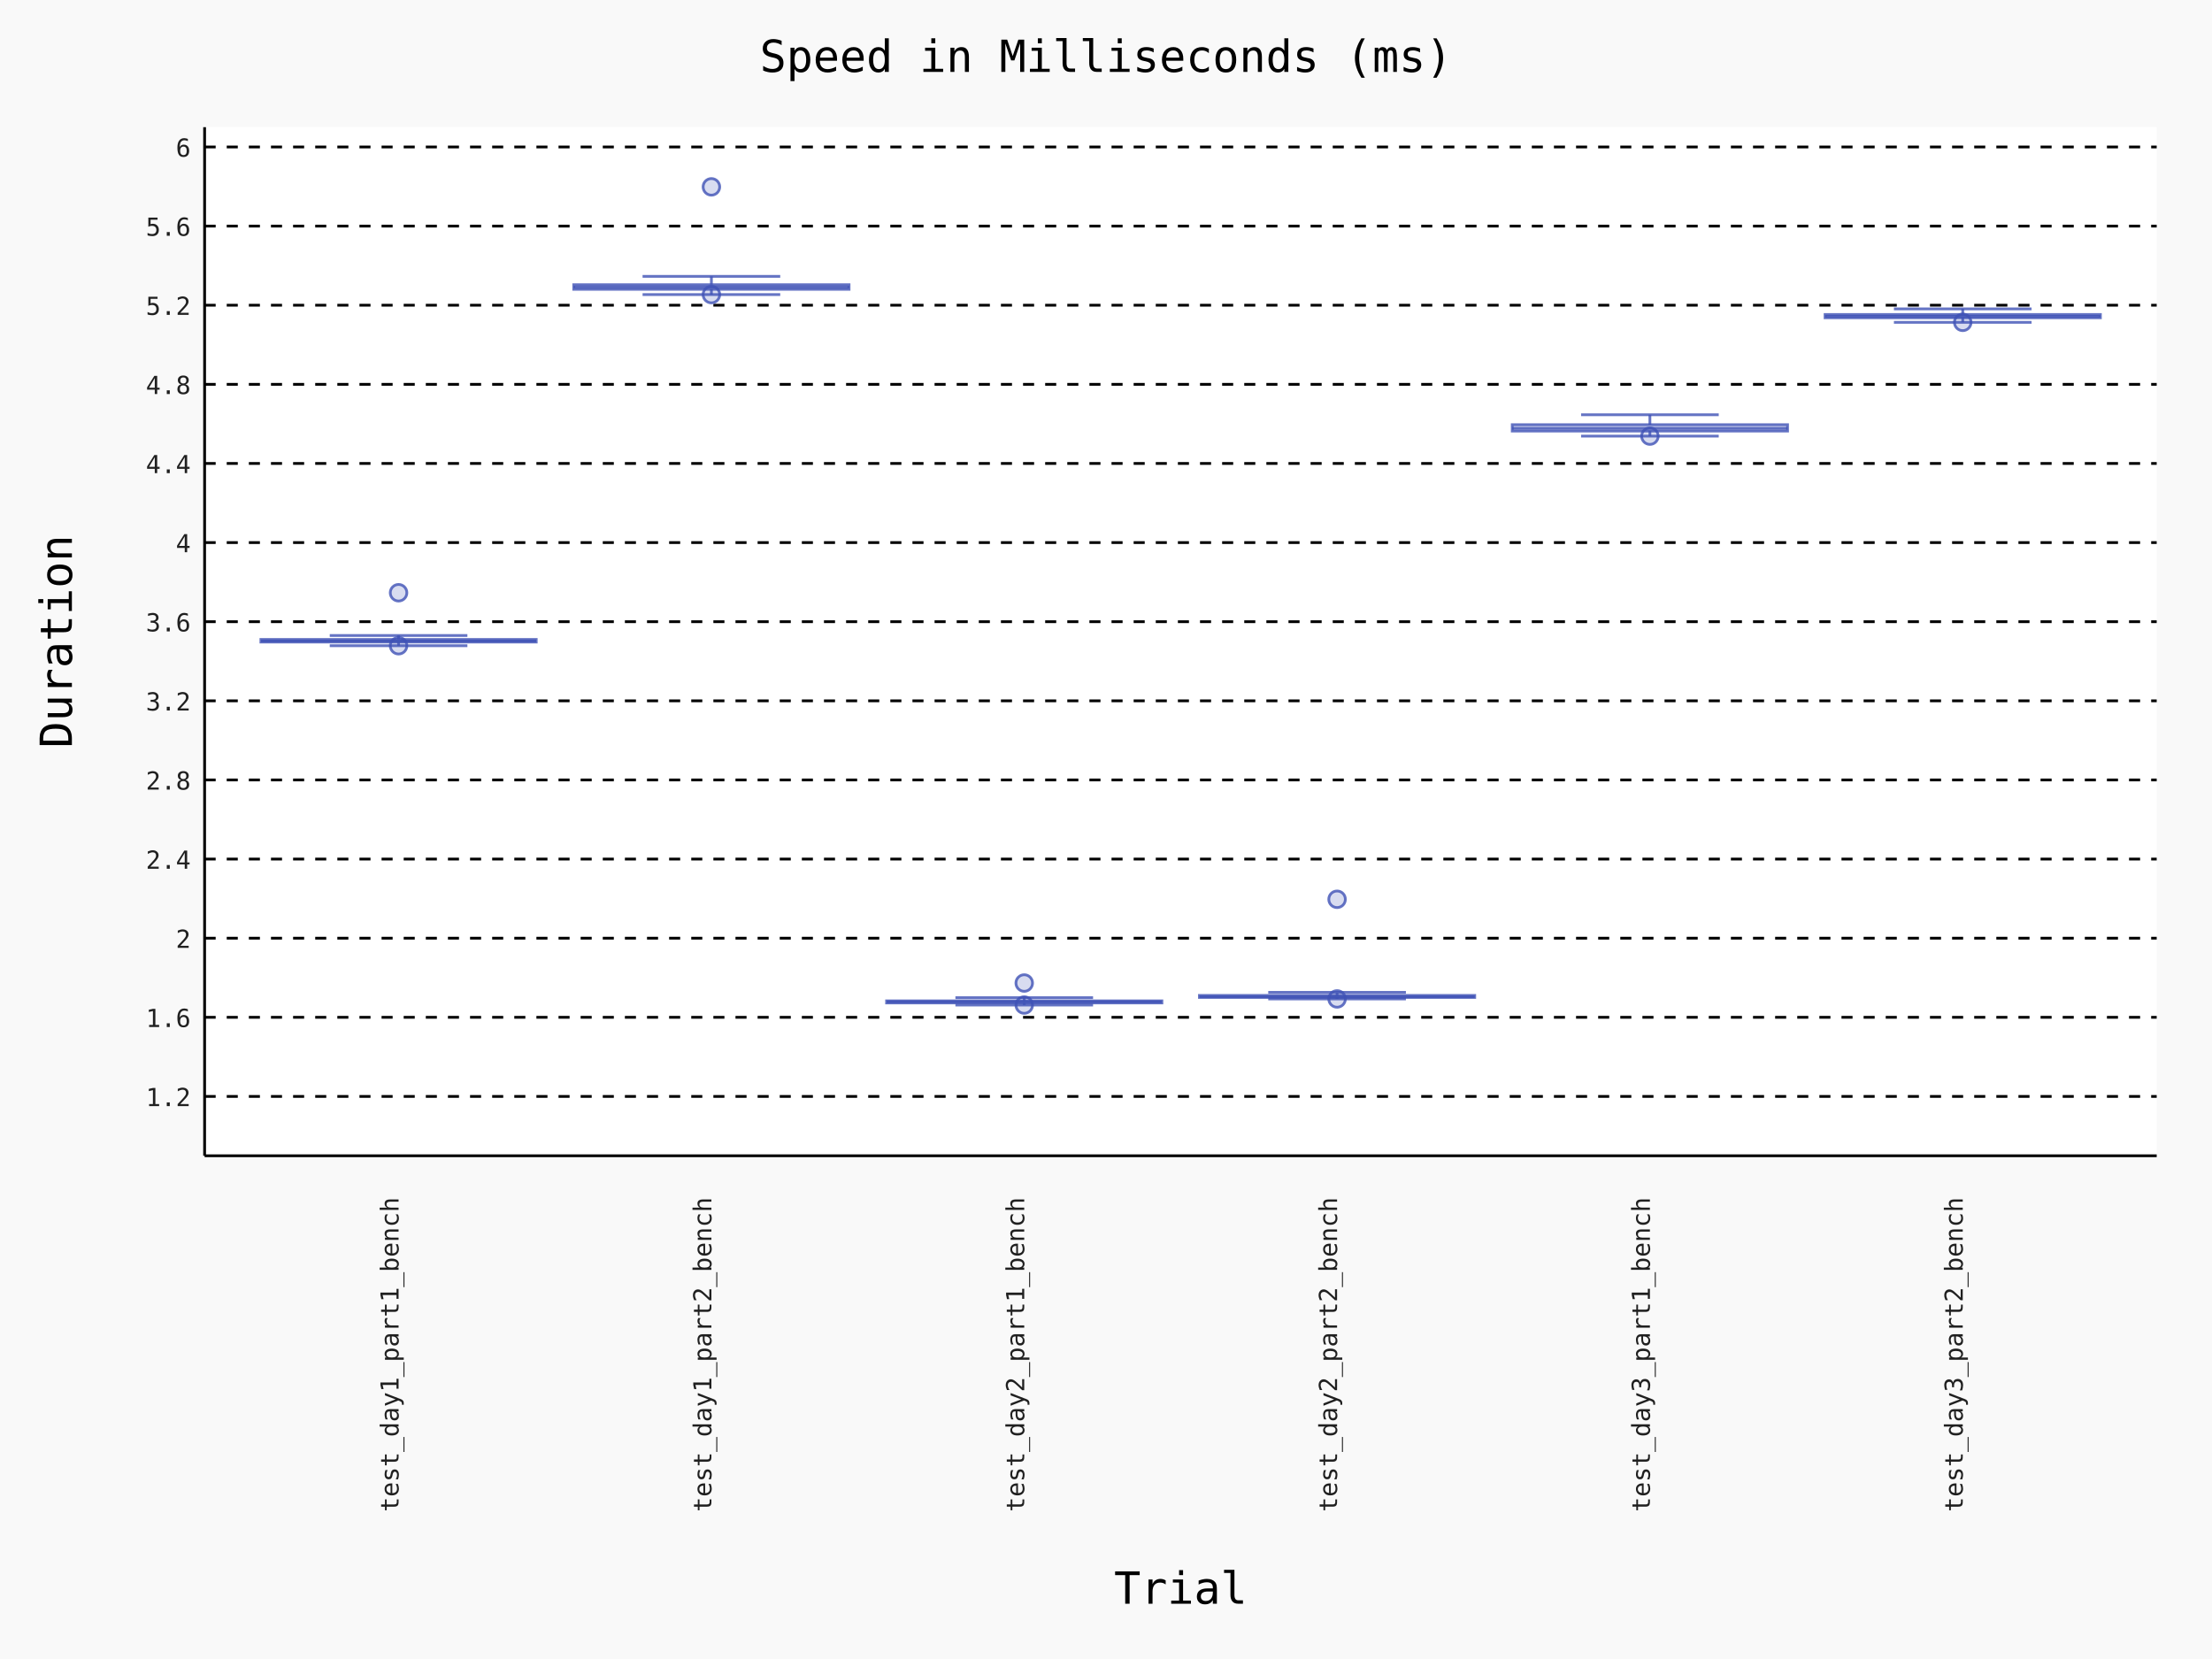
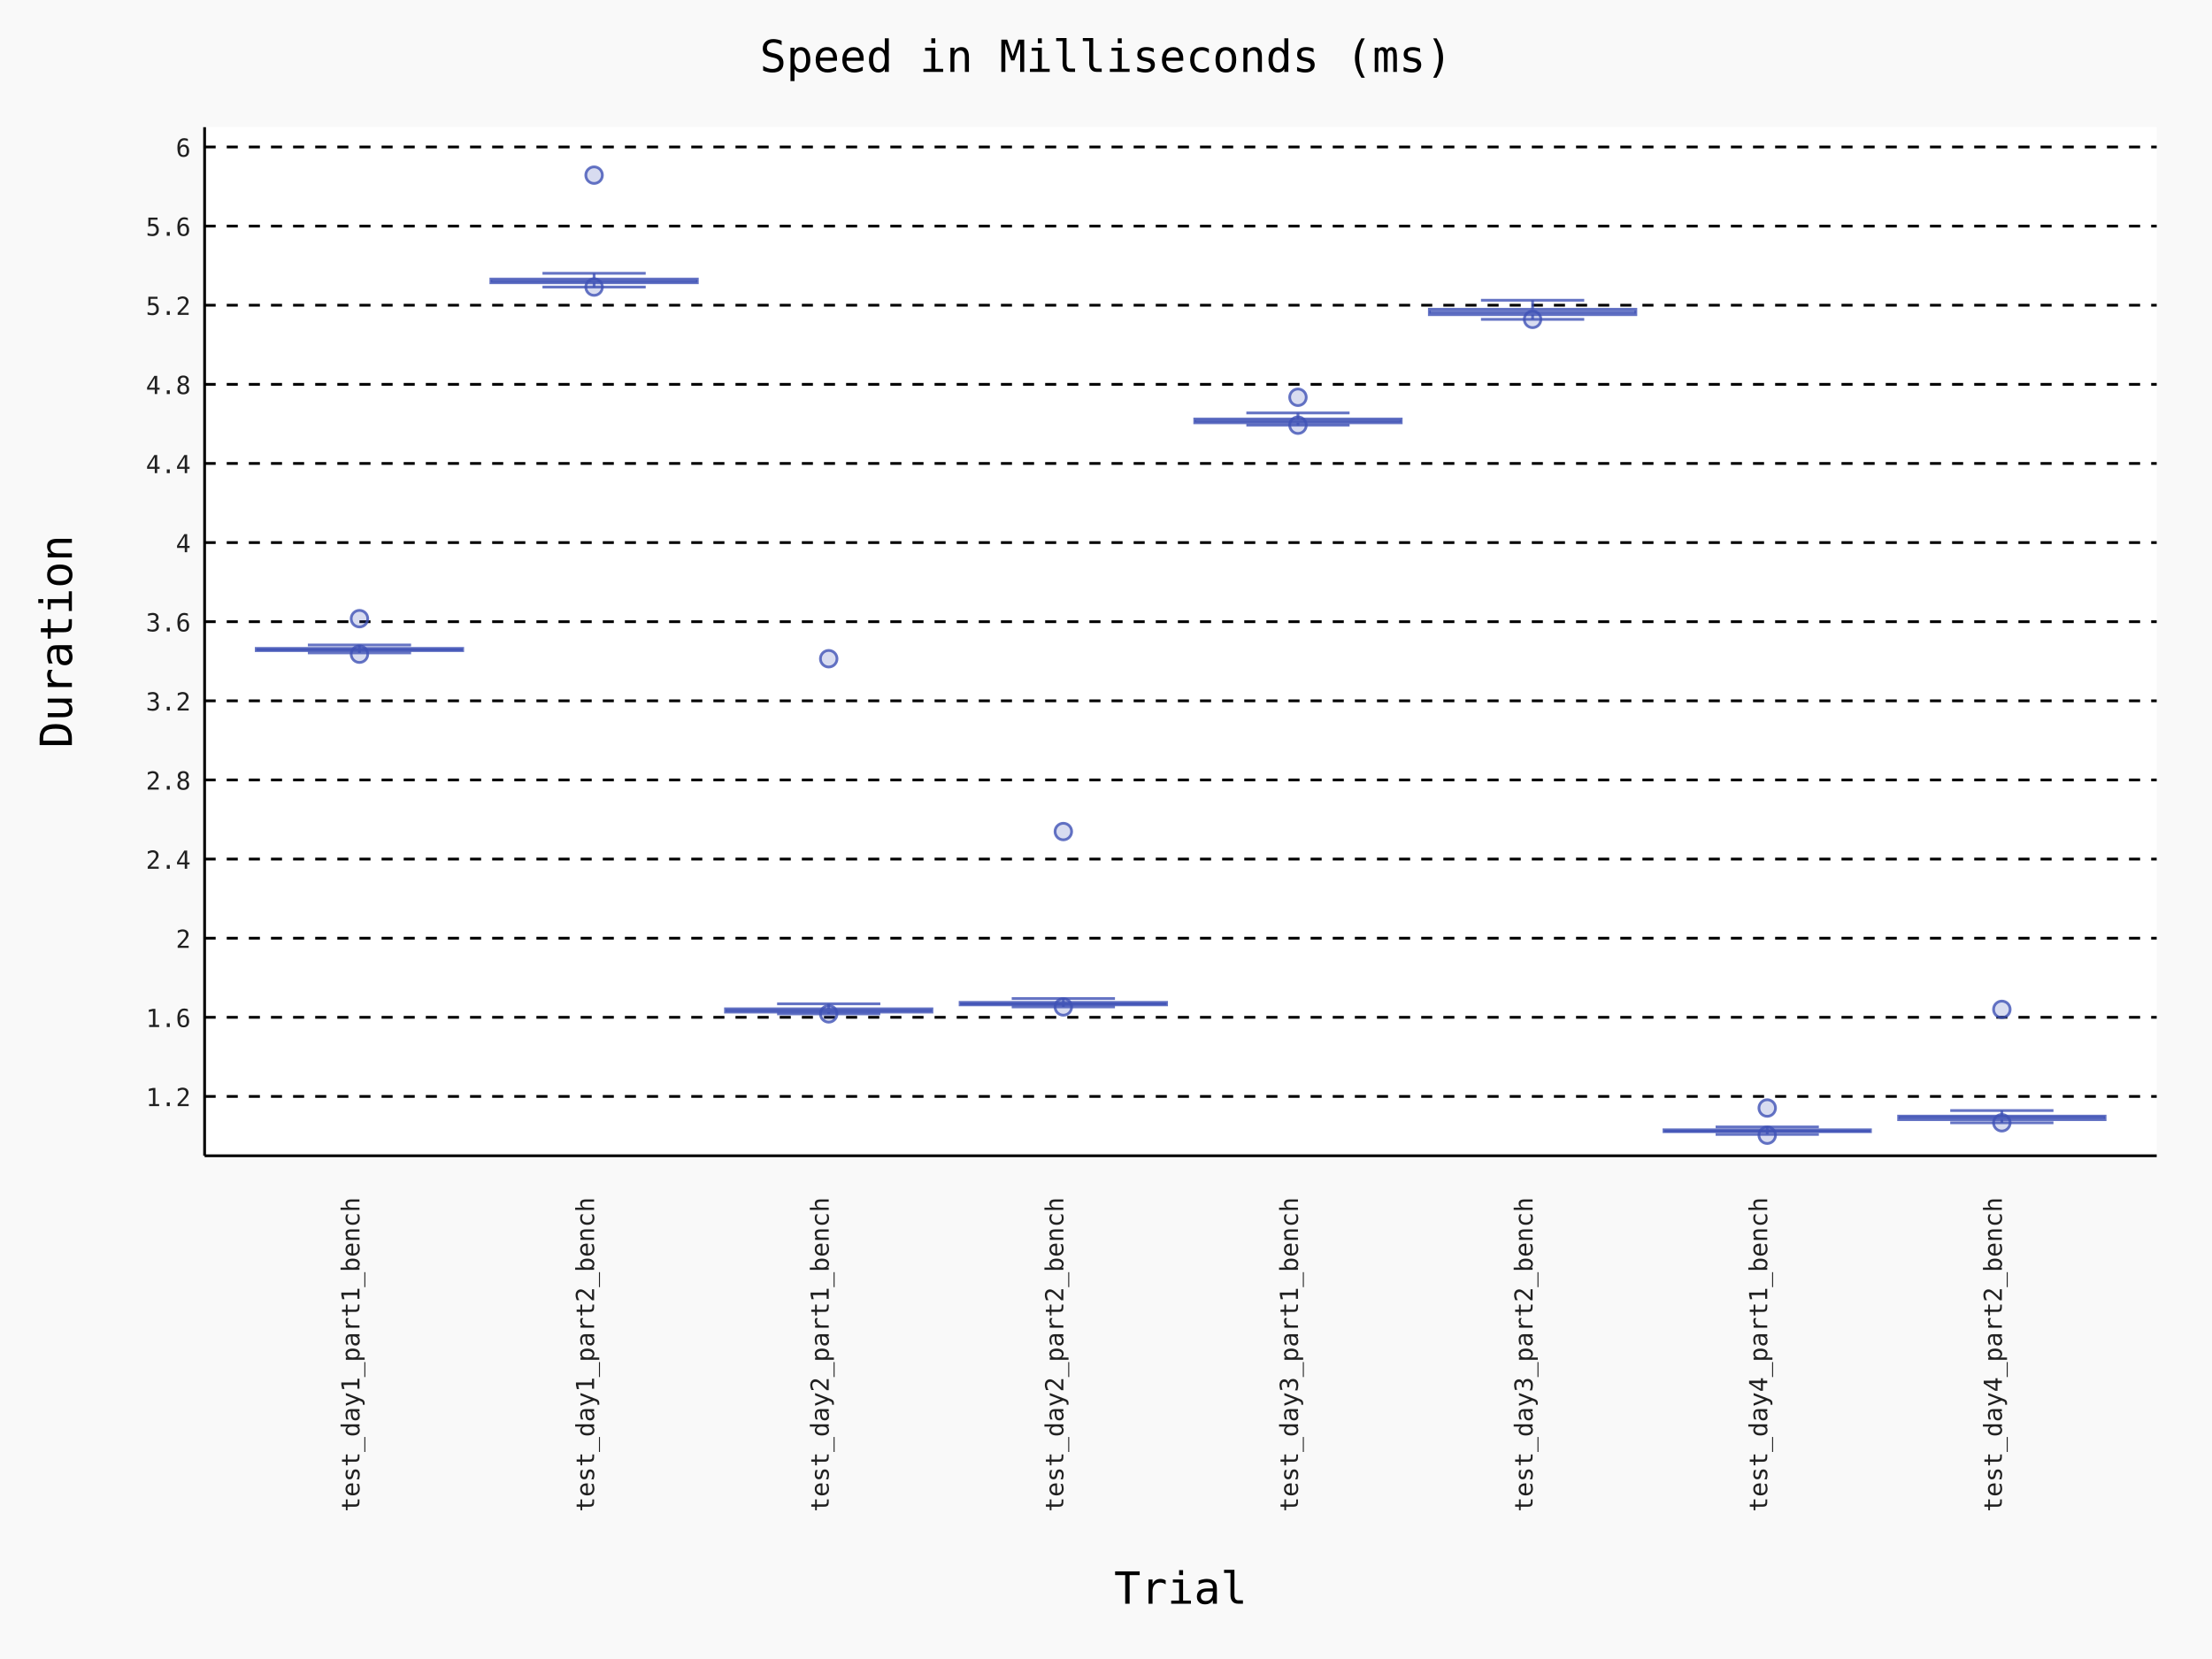
- <svg xmlns="http://www.w3.org/2000/svg" id="chart-b5af793c-88c1-4372-b3ee-028017c2f486" class="pygal-chart" viewBox="0 0 800 600">
+ <svg xmlns="http://www.w3.org/2000/svg" id="chart-a3678dc1-27a0-4e2f-a584-da2033059c73" class="pygal-chart" viewBox="0 0 800 600">
  <defs>
-     <style type="text/css">#chart-b5af793c-88c1-4372-b3ee-028017c2f486{-webkit-user-select:none;-webkit-font-smoothing:antialiased;font-family:Consolas,"Deja Vu Sans Mono","Bitstream Vera Sans Mono","Courier New",monospace}#chart-b5af793c-88c1-4372-b3ee-028017c2f486 .title{font-family:Consolas,"Deja Vu Sans Mono","Bitstream Vera Sans Mono","Courier New",monospace;font-size:16px}#chart-b5af793c-88c1-4372-b3ee-028017c2f486 .legends .legend text{font-family:Consolas,"Deja Vu Sans Mono","Bitstream Vera Sans Mono","Courier New",monospace;font-size:14px}#chart-b5af793c-88c1-4372-b3ee-028017c2f486 .axis text{font-family:Consolas,"Deja Vu Sans Mono","Bitstream Vera Sans Mono","Courier New",monospace;font-size:10px}#chart-b5af793c-88c1-4372-b3ee-028017c2f486 .axis text.major{font-family:Consolas,"Deja Vu Sans Mono","Bitstream Vera Sans Mono","Courier New",monospace;font-size:10px}#chart-b5af793c-88c1-4372-b3ee-028017c2f486 .text-overlay text.value{font-family:Consolas,"Deja Vu Sans Mono","Bitstream Vera Sans Mono","Courier New",monospace;font-size:16px}#chart-b5af793c-88c1-4372-b3ee-028017c2f486 .text-overlay text.label{font-family:Consolas,"Deja Vu Sans Mono","Bitstream Vera Sans Mono","Courier New",monospace;font-size:10px}#chart-b5af793c-88c1-4372-b3ee-028017c2f486 .tooltip{font-family:Consolas,"Deja Vu Sans Mono","Bitstream Vera Sans Mono","Courier New",monospace;font-size:14px}#chart-b5af793c-88c1-4372-b3ee-028017c2f486 text.no_data{font-family:Consolas,"Deja Vu Sans Mono","Bitstream Vera Sans Mono","Courier New",monospace;font-size:64px}
- #chart-b5af793c-88c1-4372-b3ee-028017c2f486{background-color:rgba(249,249,249,1)}#chart-b5af793c-88c1-4372-b3ee-028017c2f486 path,#chart-b5af793c-88c1-4372-b3ee-028017c2f486 line,#chart-b5af793c-88c1-4372-b3ee-028017c2f486 rect,#chart-b5af793c-88c1-4372-b3ee-028017c2f486 circle{-webkit-transition:150ms;-moz-transition:150ms;transition:150ms}#chart-b5af793c-88c1-4372-b3ee-028017c2f486 .graph &gt; .background{fill:rgba(249,249,249,1)}#chart-b5af793c-88c1-4372-b3ee-028017c2f486 .plot &gt; .background{fill:rgba(255,255,255,1)}#chart-b5af793c-88c1-4372-b3ee-028017c2f486 .graph{fill:rgba(0,0,0,.87)}#chart-b5af793c-88c1-4372-b3ee-028017c2f486 text.no_data{fill:rgba(0,0,0,1)}#chart-b5af793c-88c1-4372-b3ee-028017c2f486 .title{fill:rgba(0,0,0,1)}#chart-b5af793c-88c1-4372-b3ee-028017c2f486 .legends .legend text{fill:rgba(0,0,0,.87)}#chart-b5af793c-88c1-4372-b3ee-028017c2f486 .legends .legend:hover text{fill:rgba(0,0,0,1)}#chart-b5af793c-88c1-4372-b3ee-028017c2f486 .axis .line{stroke:rgba(0,0,0,1)}#chart-b5af793c-88c1-4372-b3ee-028017c2f486 .axis .guide.line{stroke:rgba(0,0,0,.54)}#chart-b5af793c-88c1-4372-b3ee-028017c2f486 .axis .major.line{stroke:rgba(0,0,0,.87)}#chart-b5af793c-88c1-4372-b3ee-028017c2f486 .axis text.major{fill:rgba(0,0,0,1)}#chart-b5af793c-88c1-4372-b3ee-028017c2f486 .axis.y .guides:hover .guide.line,#chart-b5af793c-88c1-4372-b3ee-028017c2f486 .line-graph .axis.x .guides:hover .guide.line,#chart-b5af793c-88c1-4372-b3ee-028017c2f486 .stackedline-graph .axis.x .guides:hover .guide.line,#chart-b5af793c-88c1-4372-b3ee-028017c2f486 .xy-graph .axis.x .guides:hover .guide.line{stroke:rgba(0,0,0,1)}#chart-b5af793c-88c1-4372-b3ee-028017c2f486 .axis .guides:hover text{fill:rgba(0,0,0,1)}#chart-b5af793c-88c1-4372-b3ee-028017c2f486 .reactive{fill-opacity:.7;stroke-opacity:.8;stroke-width:1}#chart-b5af793c-88c1-4372-b3ee-028017c2f486 .ci{stroke:rgba(0,0,0,.87)}#chart-b5af793c-88c1-4372-b3ee-028017c2f486 .reactive.active,#chart-b5af793c-88c1-4372-b3ee-028017c2f486 .active .reactive{fill-opacity:.8;stroke-opacity:.9;stroke-width:4}#chart-b5af793c-88c1-4372-b3ee-028017c2f486 .ci .reactive.active{stroke-width:1.5}#chart-b5af793c-88c1-4372-b3ee-028017c2f486 .series text{fill:rgba(0,0,0,1)}#chart-b5af793c-88c1-4372-b3ee-028017c2f486 .tooltip rect{fill:rgba(255,255,255,1);stroke:rgba(0,0,0,1);-webkit-transition:opacity 150ms;-moz-transition:opacity 150ms;transition:opacity 150ms}#chart-b5af793c-88c1-4372-b3ee-028017c2f486 .tooltip .label{fill:rgba(0,0,0,.87)}#chart-b5af793c-88c1-4372-b3ee-028017c2f486 .tooltip .label{fill:rgba(0,0,0,.87)}#chart-b5af793c-88c1-4372-b3ee-028017c2f486 .tooltip .legend{font-size:.8em;fill:rgba(0,0,0,.54)}#chart-b5af793c-88c1-4372-b3ee-028017c2f486 .tooltip .x_label{font-size:.6em;fill:rgba(0,0,0,1)}#chart-b5af793c-88c1-4372-b3ee-028017c2f486 .tooltip .xlink{font-size:.5em;text-decoration:underline}#chart-b5af793c-88c1-4372-b3ee-028017c2f486 .tooltip .value{font-size:1.5em}#chart-b5af793c-88c1-4372-b3ee-028017c2f486 .bound{font-size:.5em}#chart-b5af793c-88c1-4372-b3ee-028017c2f486 .max-value{font-size:.75em;fill:rgba(0,0,0,.54)}#chart-b5af793c-88c1-4372-b3ee-028017c2f486 .map-element{fill:rgba(255,255,255,1);stroke:rgba(0,0,0,.54) !important}#chart-b5af793c-88c1-4372-b3ee-028017c2f486 .map-element .reactive{fill-opacity:inherit;stroke-opacity:inherit}#chart-b5af793c-88c1-4372-b3ee-028017c2f486 .color-0,#chart-b5af793c-88c1-4372-b3ee-028017c2f486 .color-0 a:visited{stroke:#3F51B5;fill:#3F51B5}#chart-b5af793c-88c1-4372-b3ee-028017c2f486 .color-1,#chart-b5af793c-88c1-4372-b3ee-028017c2f486 .color-1 a:visited{stroke:#3F51B5;fill:#3F51B5}#chart-b5af793c-88c1-4372-b3ee-028017c2f486 .color-2,#chart-b5af793c-88c1-4372-b3ee-028017c2f486 .color-2 a:visited{stroke:#3F51B5;fill:#3F51B5}#chart-b5af793c-88c1-4372-b3ee-028017c2f486 .color-3,#chart-b5af793c-88c1-4372-b3ee-028017c2f486 .color-3 a:visited{stroke:#3F51B5;fill:#3F51B5}#chart-b5af793c-88c1-4372-b3ee-028017c2f486 .color-4,#chart-b5af793c-88c1-4372-b3ee-028017c2f486 .color-4 a:visited{stroke:#3F51B5;fill:#3F51B5}#chart-b5af793c-88c1-4372-b3ee-028017c2f486 .color-5,#chart-b5af793c-88c1-4372-b3ee-028017c2f486 .color-5 a:visited{stroke:#3F51B5;fill:#3F51B5}#chart-b5af793c-88c1-4372-b3ee-028017c2f486 .text-overlay .color-0 text{fill:black}#chart-b5af793c-88c1-4372-b3ee-028017c2f486 .text-overlay .color-1 text{fill:black}#chart-b5af793c-88c1-4372-b3ee-028017c2f486 .text-overlay .color-2 text{fill:black}#chart-b5af793c-88c1-4372-b3ee-028017c2f486 .text-overlay .color-3 text{fill:black}#chart-b5af793c-88c1-4372-b3ee-028017c2f486 .text-overlay .color-4 text{fill:black}#chart-b5af793c-88c1-4372-b3ee-028017c2f486 .text-overlay .color-5 text{fill:black}
- #chart-b5af793c-88c1-4372-b3ee-028017c2f486 text.no_data{text-anchor:middle}#chart-b5af793c-88c1-4372-b3ee-028017c2f486 .guide.line{fill:none}#chart-b5af793c-88c1-4372-b3ee-028017c2f486 .centered{text-anchor:middle}#chart-b5af793c-88c1-4372-b3ee-028017c2f486 .title{text-anchor:middle}#chart-b5af793c-88c1-4372-b3ee-028017c2f486 .legends .legend text{fill-opacity:1}#chart-b5af793c-88c1-4372-b3ee-028017c2f486 .axis.x text{text-anchor:middle}#chart-b5af793c-88c1-4372-b3ee-028017c2f486 .axis.x:not(.web) text[transform]{text-anchor:start}#chart-b5af793c-88c1-4372-b3ee-028017c2f486 .axis.x:not(.web) text[transform].backwards{text-anchor:end}#chart-b5af793c-88c1-4372-b3ee-028017c2f486 .axis.y text{text-anchor:end}#chart-b5af793c-88c1-4372-b3ee-028017c2f486 .axis.y text[transform].backwards{text-anchor:start}#chart-b5af793c-88c1-4372-b3ee-028017c2f486 .axis.y2 text{text-anchor:start}#chart-b5af793c-88c1-4372-b3ee-028017c2f486 .axis.y2 text[transform].backwards{text-anchor:end}#chart-b5af793c-88c1-4372-b3ee-028017c2f486 .axis .guide.line{stroke-dasharray:4,4;stroke:black}#chart-b5af793c-88c1-4372-b3ee-028017c2f486 .axis .major.guide.line{stroke-dasharray:6,6;stroke:black}#chart-b5af793c-88c1-4372-b3ee-028017c2f486 .horizontal .axis.y .guide.line,#chart-b5af793c-88c1-4372-b3ee-028017c2f486 .horizontal .axis.y2 .guide.line,#chart-b5af793c-88c1-4372-b3ee-028017c2f486 .vertical .axis.x .guide.line{opacity:0}#chart-b5af793c-88c1-4372-b3ee-028017c2f486 .horizontal .axis.always_show .guide.line,#chart-b5af793c-88c1-4372-b3ee-028017c2f486 .vertical .axis.always_show .guide.line{opacity:1 !important}#chart-b5af793c-88c1-4372-b3ee-028017c2f486 .axis.y .guides:hover .guide.line,#chart-b5af793c-88c1-4372-b3ee-028017c2f486 .axis.y2 .guides:hover .guide.line,#chart-b5af793c-88c1-4372-b3ee-028017c2f486 .axis.x .guides:hover .guide.line{opacity:1}#chart-b5af793c-88c1-4372-b3ee-028017c2f486 .axis .guides:hover text{opacity:1}#chart-b5af793c-88c1-4372-b3ee-028017c2f486 .nofill{fill:none}#chart-b5af793c-88c1-4372-b3ee-028017c2f486 .subtle-fill{fill-opacity:.2}#chart-b5af793c-88c1-4372-b3ee-028017c2f486 .dot{stroke-width:1px;fill-opacity:1;stroke-opacity:1}#chart-b5af793c-88c1-4372-b3ee-028017c2f486 .dot.active{stroke-width:5px}#chart-b5af793c-88c1-4372-b3ee-028017c2f486 .dot.negative{fill:transparent}#chart-b5af793c-88c1-4372-b3ee-028017c2f486 text,#chart-b5af793c-88c1-4372-b3ee-028017c2f486 tspan{stroke:none !important}#chart-b5af793c-88c1-4372-b3ee-028017c2f486 .series text.active{opacity:1}#chart-b5af793c-88c1-4372-b3ee-028017c2f486 .tooltip rect{fill-opacity:.95;stroke-width:.5}#chart-b5af793c-88c1-4372-b3ee-028017c2f486 .tooltip text{fill-opacity:1}#chart-b5af793c-88c1-4372-b3ee-028017c2f486 .showable{visibility:hidden}#chart-b5af793c-88c1-4372-b3ee-028017c2f486 .showable.shown{visibility:visible}#chart-b5af793c-88c1-4372-b3ee-028017c2f486 .gauge-background{fill:rgba(229,229,229,1);stroke:none}#chart-b5af793c-88c1-4372-b3ee-028017c2f486 .bg-lines{stroke:rgba(249,249,249,1);stroke-width:2px}
+     <style type="text/css">#chart-a3678dc1-27a0-4e2f-a584-da2033059c73{-webkit-user-select:none;-webkit-font-smoothing:antialiased;font-family:Consolas,"Deja Vu Sans Mono","Bitstream Vera Sans Mono","Courier New",monospace}#chart-a3678dc1-27a0-4e2f-a584-da2033059c73 .title{font-family:Consolas,"Deja Vu Sans Mono","Bitstream Vera Sans Mono","Courier New",monospace;font-size:16px}#chart-a3678dc1-27a0-4e2f-a584-da2033059c73 .legends .legend text{font-family:Consolas,"Deja Vu Sans Mono","Bitstream Vera Sans Mono","Courier New",monospace;font-size:14px}#chart-a3678dc1-27a0-4e2f-a584-da2033059c73 .axis text{font-family:Consolas,"Deja Vu Sans Mono","Bitstream Vera Sans Mono","Courier New",monospace;font-size:10px}#chart-a3678dc1-27a0-4e2f-a584-da2033059c73 .axis text.major{font-family:Consolas,"Deja Vu Sans Mono","Bitstream Vera Sans Mono","Courier New",monospace;font-size:10px}#chart-a3678dc1-27a0-4e2f-a584-da2033059c73 .text-overlay text.value{font-family:Consolas,"Deja Vu Sans Mono","Bitstream Vera Sans Mono","Courier New",monospace;font-size:16px}#chart-a3678dc1-27a0-4e2f-a584-da2033059c73 .text-overlay text.label{font-family:Consolas,"Deja Vu Sans Mono","Bitstream Vera Sans Mono","Courier New",monospace;font-size:10px}#chart-a3678dc1-27a0-4e2f-a584-da2033059c73 .tooltip{font-family:Consolas,"Deja Vu Sans Mono","Bitstream Vera Sans Mono","Courier New",monospace;font-size:14px}#chart-a3678dc1-27a0-4e2f-a584-da2033059c73 text.no_data{font-family:Consolas,"Deja Vu Sans Mono","Bitstream Vera Sans Mono","Courier New",monospace;font-size:64px}
+ #chart-a3678dc1-27a0-4e2f-a584-da2033059c73{background-color:rgba(249,249,249,1)}#chart-a3678dc1-27a0-4e2f-a584-da2033059c73 path,#chart-a3678dc1-27a0-4e2f-a584-da2033059c73 line,#chart-a3678dc1-27a0-4e2f-a584-da2033059c73 rect,#chart-a3678dc1-27a0-4e2f-a584-da2033059c73 circle{-webkit-transition:150ms;-moz-transition:150ms;transition:150ms}#chart-a3678dc1-27a0-4e2f-a584-da2033059c73 .graph &gt; .background{fill:rgba(249,249,249,1)}#chart-a3678dc1-27a0-4e2f-a584-da2033059c73 .plot &gt; .background{fill:rgba(255,255,255,1)}#chart-a3678dc1-27a0-4e2f-a584-da2033059c73 .graph{fill:rgba(0,0,0,.87)}#chart-a3678dc1-27a0-4e2f-a584-da2033059c73 text.no_data{fill:rgba(0,0,0,1)}#chart-a3678dc1-27a0-4e2f-a584-da2033059c73 .title{fill:rgba(0,0,0,1)}#chart-a3678dc1-27a0-4e2f-a584-da2033059c73 .legends .legend text{fill:rgba(0,0,0,.87)}#chart-a3678dc1-27a0-4e2f-a584-da2033059c73 .legends .legend:hover text{fill:rgba(0,0,0,1)}#chart-a3678dc1-27a0-4e2f-a584-da2033059c73 .axis .line{stroke:rgba(0,0,0,1)}#chart-a3678dc1-27a0-4e2f-a584-da2033059c73 .axis .guide.line{stroke:rgba(0,0,0,.54)}#chart-a3678dc1-27a0-4e2f-a584-da2033059c73 .axis .major.line{stroke:rgba(0,0,0,.87)}#chart-a3678dc1-27a0-4e2f-a584-da2033059c73 .axis text.major{fill:rgba(0,0,0,1)}#chart-a3678dc1-27a0-4e2f-a584-da2033059c73 .axis.y .guides:hover .guide.line,#chart-a3678dc1-27a0-4e2f-a584-da2033059c73 .line-graph .axis.x .guides:hover .guide.line,#chart-a3678dc1-27a0-4e2f-a584-da2033059c73 .stackedline-graph .axis.x .guides:hover .guide.line,#chart-a3678dc1-27a0-4e2f-a584-da2033059c73 .xy-graph .axis.x .guides:hover .guide.line{stroke:rgba(0,0,0,1)}#chart-a3678dc1-27a0-4e2f-a584-da2033059c73 .axis .guides:hover text{fill:rgba(0,0,0,1)}#chart-a3678dc1-27a0-4e2f-a584-da2033059c73 .reactive{fill-opacity:.7;stroke-opacity:.8;stroke-width:1}#chart-a3678dc1-27a0-4e2f-a584-da2033059c73 .ci{stroke:rgba(0,0,0,.87)}#chart-a3678dc1-27a0-4e2f-a584-da2033059c73 .reactive.active,#chart-a3678dc1-27a0-4e2f-a584-da2033059c73 .active .reactive{fill-opacity:.8;stroke-opacity:.9;stroke-width:4}#chart-a3678dc1-27a0-4e2f-a584-da2033059c73 .ci .reactive.active{stroke-width:1.5}#chart-a3678dc1-27a0-4e2f-a584-da2033059c73 .series text{fill:rgba(0,0,0,1)}#chart-a3678dc1-27a0-4e2f-a584-da2033059c73 .tooltip rect{fill:rgba(255,255,255,1);stroke:rgba(0,0,0,1);-webkit-transition:opacity 150ms;-moz-transition:opacity 150ms;transition:opacity 150ms}#chart-a3678dc1-27a0-4e2f-a584-da2033059c73 .tooltip .label{fill:rgba(0,0,0,.87)}#chart-a3678dc1-27a0-4e2f-a584-da2033059c73 .tooltip .label{fill:rgba(0,0,0,.87)}#chart-a3678dc1-27a0-4e2f-a584-da2033059c73 .tooltip .legend{font-size:.8em;fill:rgba(0,0,0,.54)}#chart-a3678dc1-27a0-4e2f-a584-da2033059c73 .tooltip .x_label{font-size:.6em;fill:rgba(0,0,0,1)}#chart-a3678dc1-27a0-4e2f-a584-da2033059c73 .tooltip .xlink{font-size:.5em;text-decoration:underline}#chart-a3678dc1-27a0-4e2f-a584-da2033059c73 .tooltip .value{font-size:1.5em}#chart-a3678dc1-27a0-4e2f-a584-da2033059c73 .bound{font-size:.5em}#chart-a3678dc1-27a0-4e2f-a584-da2033059c73 .max-value{font-size:.75em;fill:rgba(0,0,0,.54)}#chart-a3678dc1-27a0-4e2f-a584-da2033059c73 .map-element{fill:rgba(255,255,255,1);stroke:rgba(0,0,0,.54) !important}#chart-a3678dc1-27a0-4e2f-a584-da2033059c73 .map-element .reactive{fill-opacity:inherit;stroke-opacity:inherit}#chart-a3678dc1-27a0-4e2f-a584-da2033059c73 .color-0,#chart-a3678dc1-27a0-4e2f-a584-da2033059c73 .color-0 a:visited{stroke:#3F51B5;fill:#3F51B5}#chart-a3678dc1-27a0-4e2f-a584-da2033059c73 .color-1,#chart-a3678dc1-27a0-4e2f-a584-da2033059c73 .color-1 a:visited{stroke:#3F51B5;fill:#3F51B5}#chart-a3678dc1-27a0-4e2f-a584-da2033059c73 .color-2,#chart-a3678dc1-27a0-4e2f-a584-da2033059c73 .color-2 a:visited{stroke:#3F51B5;fill:#3F51B5}#chart-a3678dc1-27a0-4e2f-a584-da2033059c73 .color-3,#chart-a3678dc1-27a0-4e2f-a584-da2033059c73 .color-3 a:visited{stroke:#3F51B5;fill:#3F51B5}#chart-a3678dc1-27a0-4e2f-a584-da2033059c73 .color-4,#chart-a3678dc1-27a0-4e2f-a584-da2033059c73 .color-4 a:visited{stroke:#3F51B5;fill:#3F51B5}#chart-a3678dc1-27a0-4e2f-a584-da2033059c73 .color-5,#chart-a3678dc1-27a0-4e2f-a584-da2033059c73 .color-5 a:visited{stroke:#3F51B5;fill:#3F51B5}#chart-a3678dc1-27a0-4e2f-a584-da2033059c73 .color-6,#chart-a3678dc1-27a0-4e2f-a584-da2033059c73 .color-6 a:visited{stroke:#3F51B5;fill:#3F51B5}#chart-a3678dc1-27a0-4e2f-a584-da2033059c73 .color-7,#chart-a3678dc1-27a0-4e2f-a584-da2033059c73 .color-7 a:visited{stroke:#3F51B5;fill:#3F51B5}#chart-a3678dc1-27a0-4e2f-a584-da2033059c73 .text-overlay .color-0 text{fill:black}#chart-a3678dc1-27a0-4e2f-a584-da2033059c73 .text-overlay .color-1 text{fill:black}#chart-a3678dc1-27a0-4e2f-a584-da2033059c73 .text-overlay .color-2 text{fill:black}#chart-a3678dc1-27a0-4e2f-a584-da2033059c73 .text-overlay .color-3 text{fill:black}#chart-a3678dc1-27a0-4e2f-a584-da2033059c73 .text-overlay .color-4 text{fill:black}#chart-a3678dc1-27a0-4e2f-a584-da2033059c73 .text-overlay .color-5 text{fill:black}#chart-a3678dc1-27a0-4e2f-a584-da2033059c73 .text-overlay .color-6 text{fill:black}#chart-a3678dc1-27a0-4e2f-a584-da2033059c73 .text-overlay .color-7 text{fill:black}
+ #chart-a3678dc1-27a0-4e2f-a584-da2033059c73 text.no_data{text-anchor:middle}#chart-a3678dc1-27a0-4e2f-a584-da2033059c73 .guide.line{fill:none}#chart-a3678dc1-27a0-4e2f-a584-da2033059c73 .centered{text-anchor:middle}#chart-a3678dc1-27a0-4e2f-a584-da2033059c73 .title{text-anchor:middle}#chart-a3678dc1-27a0-4e2f-a584-da2033059c73 .legends .legend text{fill-opacity:1}#chart-a3678dc1-27a0-4e2f-a584-da2033059c73 .axis.x text{text-anchor:middle}#chart-a3678dc1-27a0-4e2f-a584-da2033059c73 .axis.x:not(.web) text[transform]{text-anchor:start}#chart-a3678dc1-27a0-4e2f-a584-da2033059c73 .axis.x:not(.web) text[transform].backwards{text-anchor:end}#chart-a3678dc1-27a0-4e2f-a584-da2033059c73 .axis.y text{text-anchor:end}#chart-a3678dc1-27a0-4e2f-a584-da2033059c73 .axis.y text[transform].backwards{text-anchor:start}#chart-a3678dc1-27a0-4e2f-a584-da2033059c73 .axis.y2 text{text-anchor:start}#chart-a3678dc1-27a0-4e2f-a584-da2033059c73 .axis.y2 text[transform].backwards{text-anchor:end}#chart-a3678dc1-27a0-4e2f-a584-da2033059c73 .axis .guide.line{stroke-dasharray:4,4;stroke:black}#chart-a3678dc1-27a0-4e2f-a584-da2033059c73 .axis .major.guide.line{stroke-dasharray:6,6;stroke:black}#chart-a3678dc1-27a0-4e2f-a584-da2033059c73 .horizontal .axis.y .guide.line,#chart-a3678dc1-27a0-4e2f-a584-da2033059c73 .horizontal .axis.y2 .guide.line,#chart-a3678dc1-27a0-4e2f-a584-da2033059c73 .vertical .axis.x .guide.line{opacity:0}#chart-a3678dc1-27a0-4e2f-a584-da2033059c73 .horizontal .axis.always_show .guide.line,#chart-a3678dc1-27a0-4e2f-a584-da2033059c73 .vertical .axis.always_show .guide.line{opacity:1 !important}#chart-a3678dc1-27a0-4e2f-a584-da2033059c73 .axis.y .guides:hover .guide.line,#chart-a3678dc1-27a0-4e2f-a584-da2033059c73 .axis.y2 .guides:hover .guide.line,#chart-a3678dc1-27a0-4e2f-a584-da2033059c73 .axis.x .guides:hover .guide.line{opacity:1}#chart-a3678dc1-27a0-4e2f-a584-da2033059c73 .axis .guides:hover text{opacity:1}#chart-a3678dc1-27a0-4e2f-a584-da2033059c73 .nofill{fill:none}#chart-a3678dc1-27a0-4e2f-a584-da2033059c73 .subtle-fill{fill-opacity:.2}#chart-a3678dc1-27a0-4e2f-a584-da2033059c73 .dot{stroke-width:1px;fill-opacity:1;stroke-opacity:1}#chart-a3678dc1-27a0-4e2f-a584-da2033059c73 .dot.active{stroke-width:5px}#chart-a3678dc1-27a0-4e2f-a584-da2033059c73 .dot.negative{fill:transparent}#chart-a3678dc1-27a0-4e2f-a584-da2033059c73 text,#chart-a3678dc1-27a0-4e2f-a584-da2033059c73 tspan{stroke:none !important}#chart-a3678dc1-27a0-4e2f-a584-da2033059c73 .series text.active{opacity:1}#chart-a3678dc1-27a0-4e2f-a584-da2033059c73 .tooltip rect{fill-opacity:.95;stroke-width:.5}#chart-a3678dc1-27a0-4e2f-a584-da2033059c73 .tooltip text{fill-opacity:1}#chart-a3678dc1-27a0-4e2f-a584-da2033059c73 .showable{visibility:hidden}#chart-a3678dc1-27a0-4e2f-a584-da2033059c73 .showable.shown{visibility:visible}#chart-a3678dc1-27a0-4e2f-a584-da2033059c73 .gauge-background{fill:rgba(229,229,229,1);stroke:none}#chart-a3678dc1-27a0-4e2f-a584-da2033059c73 .bg-lines{stroke:rgba(249,249,249,1);stroke-width:2px}
.tooltip .value{font-size:1em !important}.axis text{font-size:9px !important}</style>
  </defs>
  <g class="graph custombox-graph vertical">
    <rect x="0" y="0" width="800" height="600" class="background" />
    <g transform="translate(74, 46)" class="plot">
      <rect x="0" y="0" width="706.0" height="372.0" class="background" />
      <g class="axis y always_show">
        <path d="M0 372 h706" class="line" />
        <g class="guides">
          <path d="M0 350.538 h706" class="guide line" />
          <text x="-5" y="354.038" class="">1.2</text>
        </g>
        <g class="guides">
          <path d="M0 321.923 h706" class="guide line" />
          <text x="-5" y="325.423" class="">1.6</text>
        </g>
        <g class="guides">
          <path d="M0 293.308 h706" class="guide line" />
          <text x="-5" y="296.808" class="">2</text>
        </g>
        <g class="guides">
          <path d="M0 264.692 h706" class="guide line" />
          <text x="-5" y="268.192" class="">2.4</text>
        </g>
        <g class="guides">
          <path d="M0 236.077 h706" class="guide line" />
          <text x="-5" y="239.577" class="">2.8</text>
        </g>
        <g class="guides">
          <path d="M0 207.462 h706" class="guide line" />
          <text x="-5" y="210.962" class="">3.2</text>
        </g>
        <g class="guides">
          <path d="M0 178.846 h706" class="guide line" />
          <text x="-5" y="182.346" class="">3.6</text>
        </g>
        <g class="guides">
          <path d="M0 150.231 h706" class="guide line" />
          <text x="-5" y="153.731" class="">4</text>
        </g>
        <g class="guides">
          <path d="M0 121.615 h706" class="guide line" />
          <text x="-5" y="125.115" class="">4.4</text>
        </g>
        <g class="guides">
          <path d="M0 93 h706" class="guide line" />
          <text x="-5" y="96.5" class="">4.8</text>
        </g>
        <g class="guides">
          <path d="M0 64.385 h706" class="guide line" />
          <text x="-5" y="67.885" class="">5.2</text>
        </g>
        <g class="guides">
          <path d="M0 35.769 h706" class="guide line" />
          <text x="-5" y="39.269" class="">5.6</text>
        </g>
        <g class="guides">
          <path d="M0 7.154 h706" class="guide line" />
          <text x="-5" y="10.654" class="">6</text>
        </g>
      </g>
      <g class="axis x">
        <path d="M0 0 v372" class="line" />
        <g class="guides">
-           <path d="M70.147 0 v372" class="guide line" />
-           <text x="70.147" y="387.0" class="backwards" transform="rotate(270 70.14744 387)">test_day1_part1_bench</text>
-         </g>
-         <g class="guides">
-           <path d="M183.288 0 v372" class="guide line" />
-           <text x="183.288" y="387.0" class="backwards" transform="rotate(270 183.2885 387)">test_day1_part2_bench</text>
-         </g>
-         <g class="guides">
-           <path d="M296.429 0 v372" class="guide line" />
-           <text x="296.429" y="387.0" class="backwards" transform="rotate(270 296.4295 387)">test_day2_part1_bench</text>
-         </g>
-         <g class="guides">
-           <path d="M409.571 0 v372" class="guide line" />
-           <text x="409.571" y="387.0" class="backwards" transform="rotate(270 409.5705 387)">test_day2_part2_bench</text>
-         </g>
-         <g class="guides">
-           <path d="M522.712 0 v372" class="guide line" />
-           <text x="522.712" y="387.0" class="backwards" transform="rotate(270 522.7115 387)">test_day3_part1_bench</text>
-         </g>
-         <g class="guides">
-           <path d="M635.853 0 v372" class="guide line" />
-           <text x="635.853" y="387.0" class="backwards" transform="rotate(270 635.8526 387)">test_day3_part2_bench</text>
+           <path d="M56.005 0 v372" class="guide line" />
+           <text x="56.005" y="387.0" class="backwards" transform="rotate(270 56.00481 387)">test_day1_part1_bench</text>
+         </g>
+         <g class="guides">
+           <path d="M140.861 0 v372" class="guide line" />
+           <text x="140.861" y="387.0" class="backwards" transform="rotate(270 140.8606 387)">test_day1_part2_bench</text>
+         </g>
+         <g class="guides">
+           <path d="M225.716 0 v372" class="guide line" />
+           <text x="225.716" y="387.0" class="backwards" transform="rotate(270 225.7163 387)">test_day2_part1_bench</text>
+         </g>
+         <g class="guides">
+           <path d="M310.572 0 v372" class="guide line" />
+           <text x="310.572" y="387.0" class="backwards" transform="rotate(270 310.5721 387)">test_day2_part2_bench</text>
+         </g>
+         <g class="guides">
+           <path d="M395.428 0 v372" class="guide line" />
+           <text x="395.428" y="387.0" class="backwards" transform="rotate(270 395.4279 387)">test_day3_part1_bench</text>
+         </g>
+         <g class="guides">
+           <path d="M480.284 0 v372" class="guide line" />
+           <text x="480.284" y="387.0" class="backwards" transform="rotate(270 480.2837 387)">test_day3_part2_bench</text>
+         </g>
+         <g class="guides">
+           <path d="M565.139 0 v372" class="guide line" />
+           <text x="565.139" y="387.0" class="backwards" transform="rotate(270 565.1394 387)">test_day4_part1_bench</text>
+         </g>
+         <g class="guides">
+           <path d="M649.995 0 v372" class="guide line" />
+           <text x="649.995" y="387.0" class="backwards" transform="rotate(270 649.9952 387)">test_day4_part2_bench</text>
        </g>
      </g>
      <g class="series serie-0 color-0">
        <g class="boxes">
          <g class="box">
-             <path stroke-width="3" d="M45.256 187.534 L95.038 187.534" class="reactive tooltip-trigger" />
-             <path stroke-width="3" d="M20.365 185.8 L119.929 185.8" class="reactive tooltip-trigger" />
-             <path stroke-width="3" d="M45.256 183.837 L95.038 183.837" class="reactive tooltip-trigger" />
-             <path stroke-width="2" d="M70.147 187.534 L70.147 186.208" class="reactive tooltip-trigger" />
-             <path stroke-width="2" d="M70.147 183.837 L70.147 185.269" class="reactive tooltip-trigger" />
-             <rect x="20.365" y="185.269" height="0.939" width="99.564" class="subtle-fill reactive tooltip-trigger" />
-             <circle cx="70.147" cy="187.534" r="3" class="subtle-fill reactive tooltip-trigger" />
-             <circle cx="70.147" cy="168.374" r="3" class="subtle-fill reactive tooltip-trigger" />
+             <path stroke-width="3" d="M37.337 190.123 L74.673 190.123" class="reactive tooltip-trigger" />
+             <path stroke-width="3" d="M18.668 188.945 L93.341 188.945" class="reactive tooltip-trigger" />
+             <path stroke-width="3" d="M37.337 187.27 L74.673 187.27" class="reactive tooltip-trigger" />
+             <path stroke-width="2" d="M56.005 190.123 L56.005 189.309" class="reactive tooltip-trigger" />
+             <path stroke-width="2" d="M56.005 187.27 L56.005 188.5" class="reactive tooltip-trigger" />
+             <rect x="18.668" y="188.5" height="0.808" width="74.673" class="subtle-fill reactive tooltip-trigger" />
+             <circle cx="56.005" cy="190.587" r="3" class="subtle-fill reactive tooltip-trigger" />
+             <circle cx="56.005" cy="177.749" r="3" class="subtle-fill reactive tooltip-trigger" />
          </g>
        </g>
      </g>
      <g class="series serie-1 color-1">
        <g class="boxes">
          <g class="box">
-             <path stroke-width="3" d="M158.397 60.538 L208.179 60.538" class="reactive tooltip-trigger" />
-             <path stroke-width="3" d="M133.506 57.853 L233.071 57.853" class="reactive tooltip-trigger" />
-             <path stroke-width="3" d="M158.397 53.95 L208.179 53.95" class="reactive tooltip-trigger" />
-             <path stroke-width="2" d="M183.288 60.538 L183.288 58.632" class="reactive tooltip-trigger" />
-             <path stroke-width="2" d="M183.288 53.95 L183.288 56.973" class="reactive tooltip-trigger" />
-             <rect x="133.506" y="56.973" height="1.659" width="99.564" class="subtle-fill reactive tooltip-trigger" />
-             <circle cx="183.288" cy="60.538" r="3" class="subtle-fill reactive tooltip-trigger" />
-             <circle cx="183.288" cy="21.581" r="3" class="subtle-fill reactive tooltip-trigger" />
+             <path stroke-width="3" d="M122.192 57.821 L159.529 57.821" class="reactive tooltip-trigger" />
+             <path stroke-width="3" d="M103.524 55.687 L178.197 55.687" class="reactive tooltip-trigger" />
+             <path stroke-width="3" d="M122.192 52.842 L159.529 52.842" class="reactive tooltip-trigger" />
+             <path stroke-width="2" d="M140.861 57.821 L140.861 56.262" class="reactive tooltip-trigger" />
+             <path stroke-width="2" d="M140.861 52.842 L140.861 54.924" class="reactive tooltip-trigger" />
+             <rect x="103.524" y="54.924" height="1.337" width="74.673" class="subtle-fill reactive tooltip-trigger" />
+             <circle cx="140.861" cy="57.821" r="3" class="subtle-fill reactive tooltip-trigger" />
+             <circle cx="140.861" cy="17.349" r="3" class="subtle-fill reactive tooltip-trigger" />
          </g>
        </g>
      </g>
      <g class="series serie-2 color-2">
        <g class="boxes">
          <g class="box">
-             <path stroke-width="3" d="M271.538 317.487 L321.321 317.487" class="reactive tooltip-trigger" />
-             <path stroke-width="3" d="M246.647 316.298 L346.212 316.298" class="reactive tooltip-trigger" />
-             <path stroke-width="3" d="M271.538 314.821 L321.321 314.821" class="reactive tooltip-trigger" />
-             <path stroke-width="2" d="M296.429 317.487 L296.429 316.728" class="reactive tooltip-trigger" />
-             <path stroke-width="2" d="M296.429 314.821 L296.429 315.984" class="reactive tooltip-trigger" />
-             <rect x="246.647" y="315.984" height="0.744" width="99.564" class="subtle-fill reactive tooltip-trigger" />
-             <circle cx="296.429" cy="317.487" r="3" class="subtle-fill reactive tooltip-trigger" />
-             <circle cx="296.429" cy="309.528" r="3" class="subtle-fill reactive tooltip-trigger" />
+             <path stroke-width="3" d="M207.048 320.682 L244.385 320.682" class="reactive tooltip-trigger" />
+             <path stroke-width="3" d="M188.38 319.485 L263.053 319.485" class="reactive tooltip-trigger" />
+             <path stroke-width="3" d="M207.048 317.047 L244.385 317.047" class="reactive tooltip-trigger" />
+             <path stroke-width="2" d="M225.716 320.682 L225.716 320.039" class="reactive tooltip-trigger" />
+             <path stroke-width="2" d="M225.716 317.047 L225.716 318.852" class="reactive tooltip-trigger" />
+             <rect x="188.38" y="318.852" height="1.188" width="74.673" class="subtle-fill reactive tooltip-trigger" />
+             <circle cx="225.716" cy="320.682" r="3" class="subtle-fill reactive tooltip-trigger" />
+             <circle cx="225.716" cy="192.237" r="3" class="subtle-fill reactive tooltip-trigger" />
          </g>
        </g>
      </g>
      <g class="series serie-3 color-3">
        <g class="boxes">
          <g class="box">
-             <path stroke-width="3" d="M384.679 315.277 L434.462 315.277" class="reactive tooltip-trigger" />
-             <path stroke-width="3" d="M359.788 314.487 L459.353 314.487" class="reactive tooltip-trigger" />
-             <path stroke-width="3" d="M384.679 312.897 L434.462 312.897" class="reactive tooltip-trigger" />
-             <path stroke-width="2" d="M409.571 315.277 L409.571 314.737" class="reactive tooltip-trigger" />
-             <path stroke-width="2" d="M409.571 312.897 L409.571 314.008" class="reactive tooltip-trigger" />
-             <rect x="359.788" y="314.008" height="0.729" width="99.564" class="subtle-fill reactive tooltip-trigger" />
-             <circle cx="409.571" cy="315.277" r="3" class="subtle-fill reactive tooltip-trigger" />
-             <circle cx="409.571" cy="279.238" r="3" class="subtle-fill reactive tooltip-trigger" />
+             <path stroke-width="3" d="M291.904 318.163 L329.24 318.163" class="reactive tooltip-trigger" />
+             <path stroke-width="3" d="M273.236 317.049 L347.909 317.049" class="reactive tooltip-trigger" />
+             <path stroke-width="3" d="M291.904 315.132 L329.24 315.132" class="reactive tooltip-trigger" />
+             <path stroke-width="2" d="M310.572 318.163 L310.572 317.424" class="reactive tooltip-trigger" />
+             <path stroke-width="2" d="M310.572 315.132 L310.572 316.515" class="reactive tooltip-trigger" />
+             <rect x="273.236" y="316.515" height="0.908" width="74.673" class="subtle-fill reactive tooltip-trigger" />
+             <circle cx="310.572" cy="318.163" r="3" class="subtle-fill reactive tooltip-trigger" />
+             <circle cx="310.572" cy="254.737" r="3" class="subtle-fill reactive tooltip-trigger" />
          </g>
        </g>
      </g>
      <g class="series serie-4 color-4">
        <g class="boxes">
          <g class="box">
-             <path stroke-width="3" d="M497.821 111.726 L547.603 111.726" class="reactive tooltip-trigger" />
-             <path stroke-width="3" d="M472.929 108.908 L572.494 108.908" class="reactive tooltip-trigger" />
-             <path stroke-width="3" d="M497.821 104.004 L547.603 104.004" class="reactive tooltip-trigger" />
-             <path stroke-width="2" d="M522.712 111.726 L522.712 109.893" class="reactive tooltip-trigger" />
-             <path stroke-width="2" d="M522.712 104.004 L522.712 107.597" class="reactive tooltip-trigger" />
-             <rect x="472.929" y="107.597" height="2.296" width="99.564" class="subtle-fill reactive tooltip-trigger" />
-             <circle cx="522.712" cy="111.726" r="3" class="subtle-fill reactive tooltip-trigger" />
-             <circle cx="522.712" cy="-152.159" r="3" class="subtle-fill reactive tooltip-trigger" />
+             <path stroke-width="3" d="M376.76 107.773 L414.096 107.773" class="reactive tooltip-trigger" />
+             <path stroke-width="3" d="M358.091 106.291 L432.764 106.291" class="reactive tooltip-trigger" />
+             <path stroke-width="3" d="M376.76 103.345 L414.096 103.345" class="reactive tooltip-trigger" />
+             <path stroke-width="2" d="M395.428 107.773 L395.428 106.913" class="reactive tooltip-trigger" />
+             <path stroke-width="2" d="M395.428 103.345 L395.428 105.545" class="reactive tooltip-trigger" />
+             <rect x="358.091" y="105.545" height="1.368" width="74.673" class="subtle-fill reactive tooltip-trigger" />
+             <circle cx="395.428" cy="107.773" r="3" class="subtle-fill reactive tooltip-trigger" />
+             <circle cx="395.428" cy="97.683" r="3" class="subtle-fill reactive tooltip-trigger" />
          </g>
        </g>
      </g>
      <g class="series serie-5 color-5">
        <g class="boxes">
          <g class="box">
-             <path stroke-width="3" d="M610.962 70.579 L660.744 70.579" class="reactive tooltip-trigger" />
-             <path stroke-width="3" d="M586.071 68.426 L685.635 68.426" class="reactive tooltip-trigger" />
-             <path stroke-width="3" d="M610.962 65.713 L660.744 65.713" class="reactive tooltip-trigger" />
-             <path stroke-width="2" d="M635.853 70.579 L635.853 68.924" class="reactive tooltip-trigger" />
-             <path stroke-width="2" d="M635.853 65.713 L635.853 67.742" class="reactive tooltip-trigger" />
-             <rect x="586.071" y="67.742" height="1.183" width="99.564" class="subtle-fill reactive tooltip-trigger" />
-             <circle cx="635.853" cy="70.579" r="3" class="subtle-fill reactive tooltip-trigger" />
-             <circle cx="635.853" cy="-429.878" r="3" class="subtle-fill reactive tooltip-trigger" />
+             <path stroke-width="3" d="M461.615 69.504 L498.952 69.504" class="reactive tooltip-trigger" />
+             <path stroke-width="3" d="M442.947 66.899 L517.62 66.899" class="reactive tooltip-trigger" />
+             <path stroke-width="3" d="M461.615 62.586 L498.952 62.586" class="reactive tooltip-trigger" />
+             <path stroke-width="2" d="M480.284 69.504 L480.284 67.803" class="reactive tooltip-trigger" />
+             <path stroke-width="2" d="M480.284 62.586 L480.284 65.848" class="reactive tooltip-trigger" />
+             <rect x="442.947" y="65.848" height="1.955" width="74.673" class="subtle-fill reactive tooltip-trigger" />
+             <circle cx="480.284" cy="69.504" r="3" class="subtle-fill reactive tooltip-trigger" />
+             <circle cx="480.284" cy="-447.172" r="3" class="subtle-fill reactive tooltip-trigger" />
+           </g>
+         </g>
+       </g>
+       <g class="series serie-6 color-6">
+         <g class="boxes">
+           <g class="box">
+             <path stroke-width="3" d="M546.471 364.276 L583.808 364.276" class="reactive tooltip-trigger" />
+             <path stroke-width="3" d="M527.803 363.066 L602.476 363.066" class="reactive tooltip-trigger" />
+             <path stroke-width="3" d="M546.471 361.571 L583.808 361.571" class="reactive tooltip-trigger" />
+             <path stroke-width="2" d="M565.139 364.276 L565.139 363.278" class="reactive tooltip-trigger" />
+             <path stroke-width="2" d="M565.139 361.571 L565.139 362.609" class="reactive tooltip-trigger" />
+             <rect x="527.803" y="362.609" height="0.669" width="74.673" class="subtle-fill reactive tooltip-trigger" />
+             <circle cx="565.139" cy="364.559" r="3" class="subtle-fill reactive tooltip-trigger" />
+             <circle cx="565.139" cy="354.73" r="3" class="subtle-fill reactive tooltip-trigger" />
+           </g>
+         </g>
+       </g>
+       <g class="series serie-7 color-7">
+         <g class="boxes">
+           <g class="box">
+             <path stroke-width="3" d="M631.327 360.067 L668.663 360.067" class="reactive tooltip-trigger" />
+             <path stroke-width="3" d="M612.659 358.151 L687.332 358.151" class="reactive tooltip-trigger" />
+             <path stroke-width="3" d="M631.327 355.642 L668.663 355.642" class="reactive tooltip-trigger" />
+             <path stroke-width="2" d="M649.995 360.067 L649.995 358.941" class="reactive tooltip-trigger" />
+             <path stroke-width="2" d="M649.995 355.642 L649.995 357.657" class="reactive tooltip-trigger" />
+             <rect x="612.659" y="357.657" height="1.284" width="74.673" class="subtle-fill reactive tooltip-trigger" />
+             <circle cx="649.995" cy="360.067" r="3" class="subtle-fill reactive tooltip-trigger" />
+             <circle cx="649.995" cy="319.056" r="3" class="subtle-fill reactive tooltip-trigger" />
          </g>
        </g>
      </g>
    </g>
    <g class="titles">
      <text x="400.0" y="26" class="title plot_title">Speed in Milliseconds (ms)</text>
      <text x="427.0" y="580.0" class="title">Trial</text>
      <text x="0" y="258.0" class="title" transform="rotate(-90 0 232)">Duration</text>
    </g>
    <g transform="translate(74, 46)" class="plot overlay">
      <g class="series serie-0 color-0" />
      <g class="series serie-1 color-1" />
      <g class="series serie-2 color-2" />
      <g class="series serie-3 color-3" />
      <g class="series serie-4 color-4" />
      <g class="series serie-5 color-5" />
+       <g class="series serie-6 color-6" />
+       <g class="series serie-7 color-7" />
    </g>
    <g transform="translate(74, 46)" class="plot text-overlay">
      <g class="series serie-0 color-0" />
      <g class="series serie-1 color-1" />
      <g class="series serie-2 color-2" />
      <g class="series serie-3 color-3" />
      <g class="series serie-4 color-4" />
      <g class="series serie-5 color-5" />
+       <g class="series serie-6 color-6" />
+       <g class="series serie-7 color-7" />
    </g>
    <g transform="translate(74, 46)" class="plot tooltip-overlay">
      <g transform="translate(0 0)" style="opacity: 0" class="tooltip">
        <rect rx="0" ry="0" width="0" height="0" class="tooltip-box" />
        <g class="text" />
      </g>
    </g>
  </g>
</svg>
